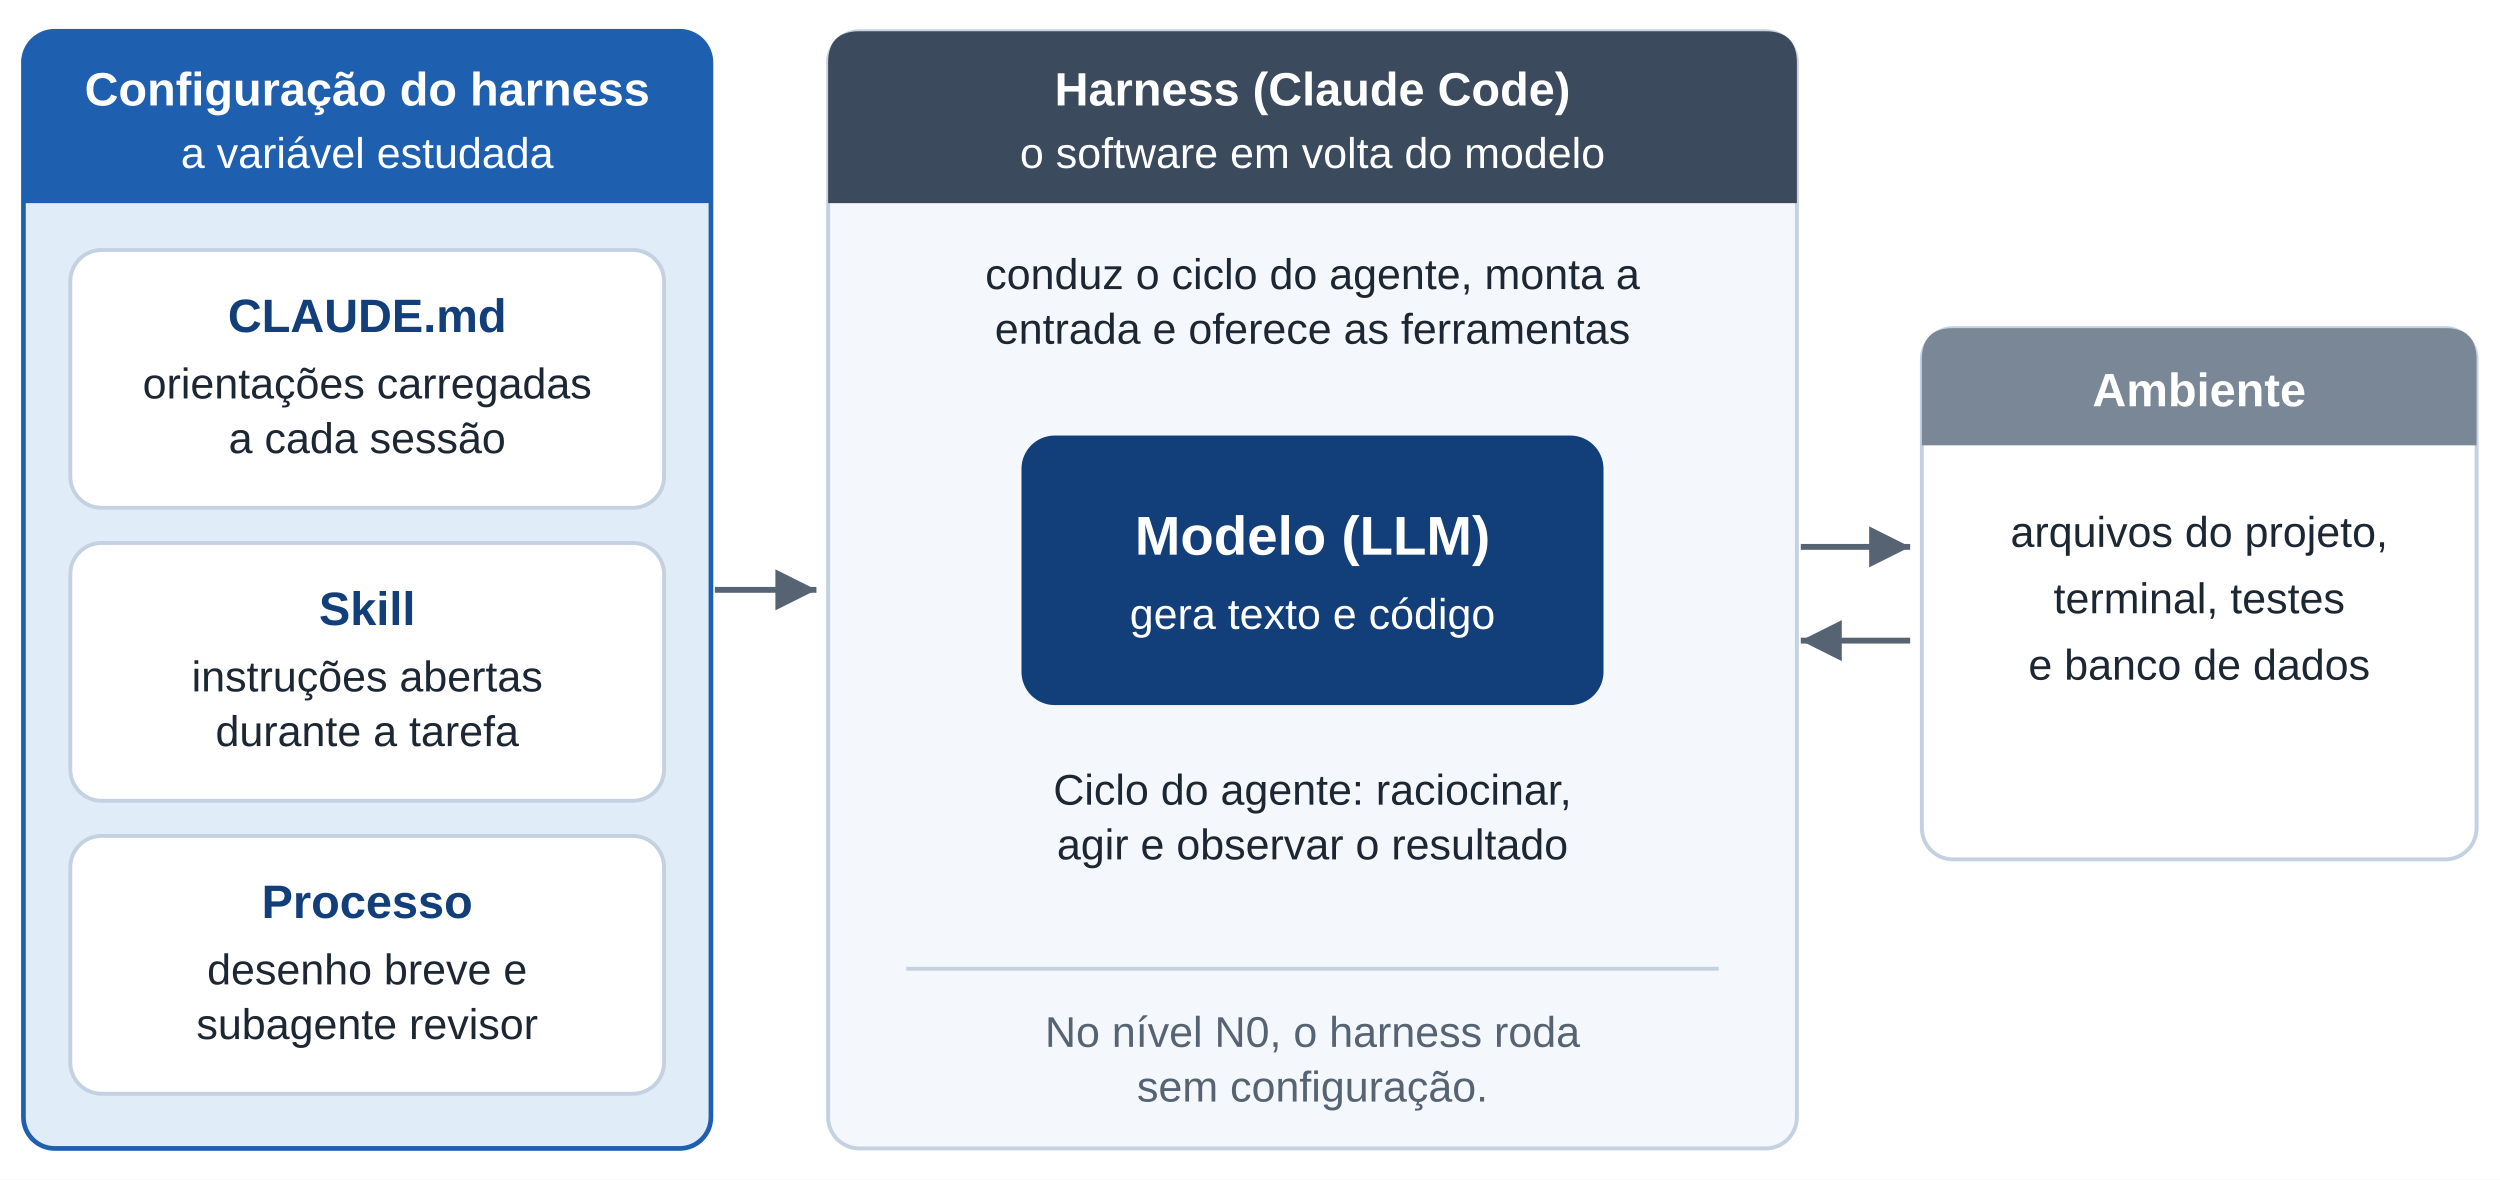
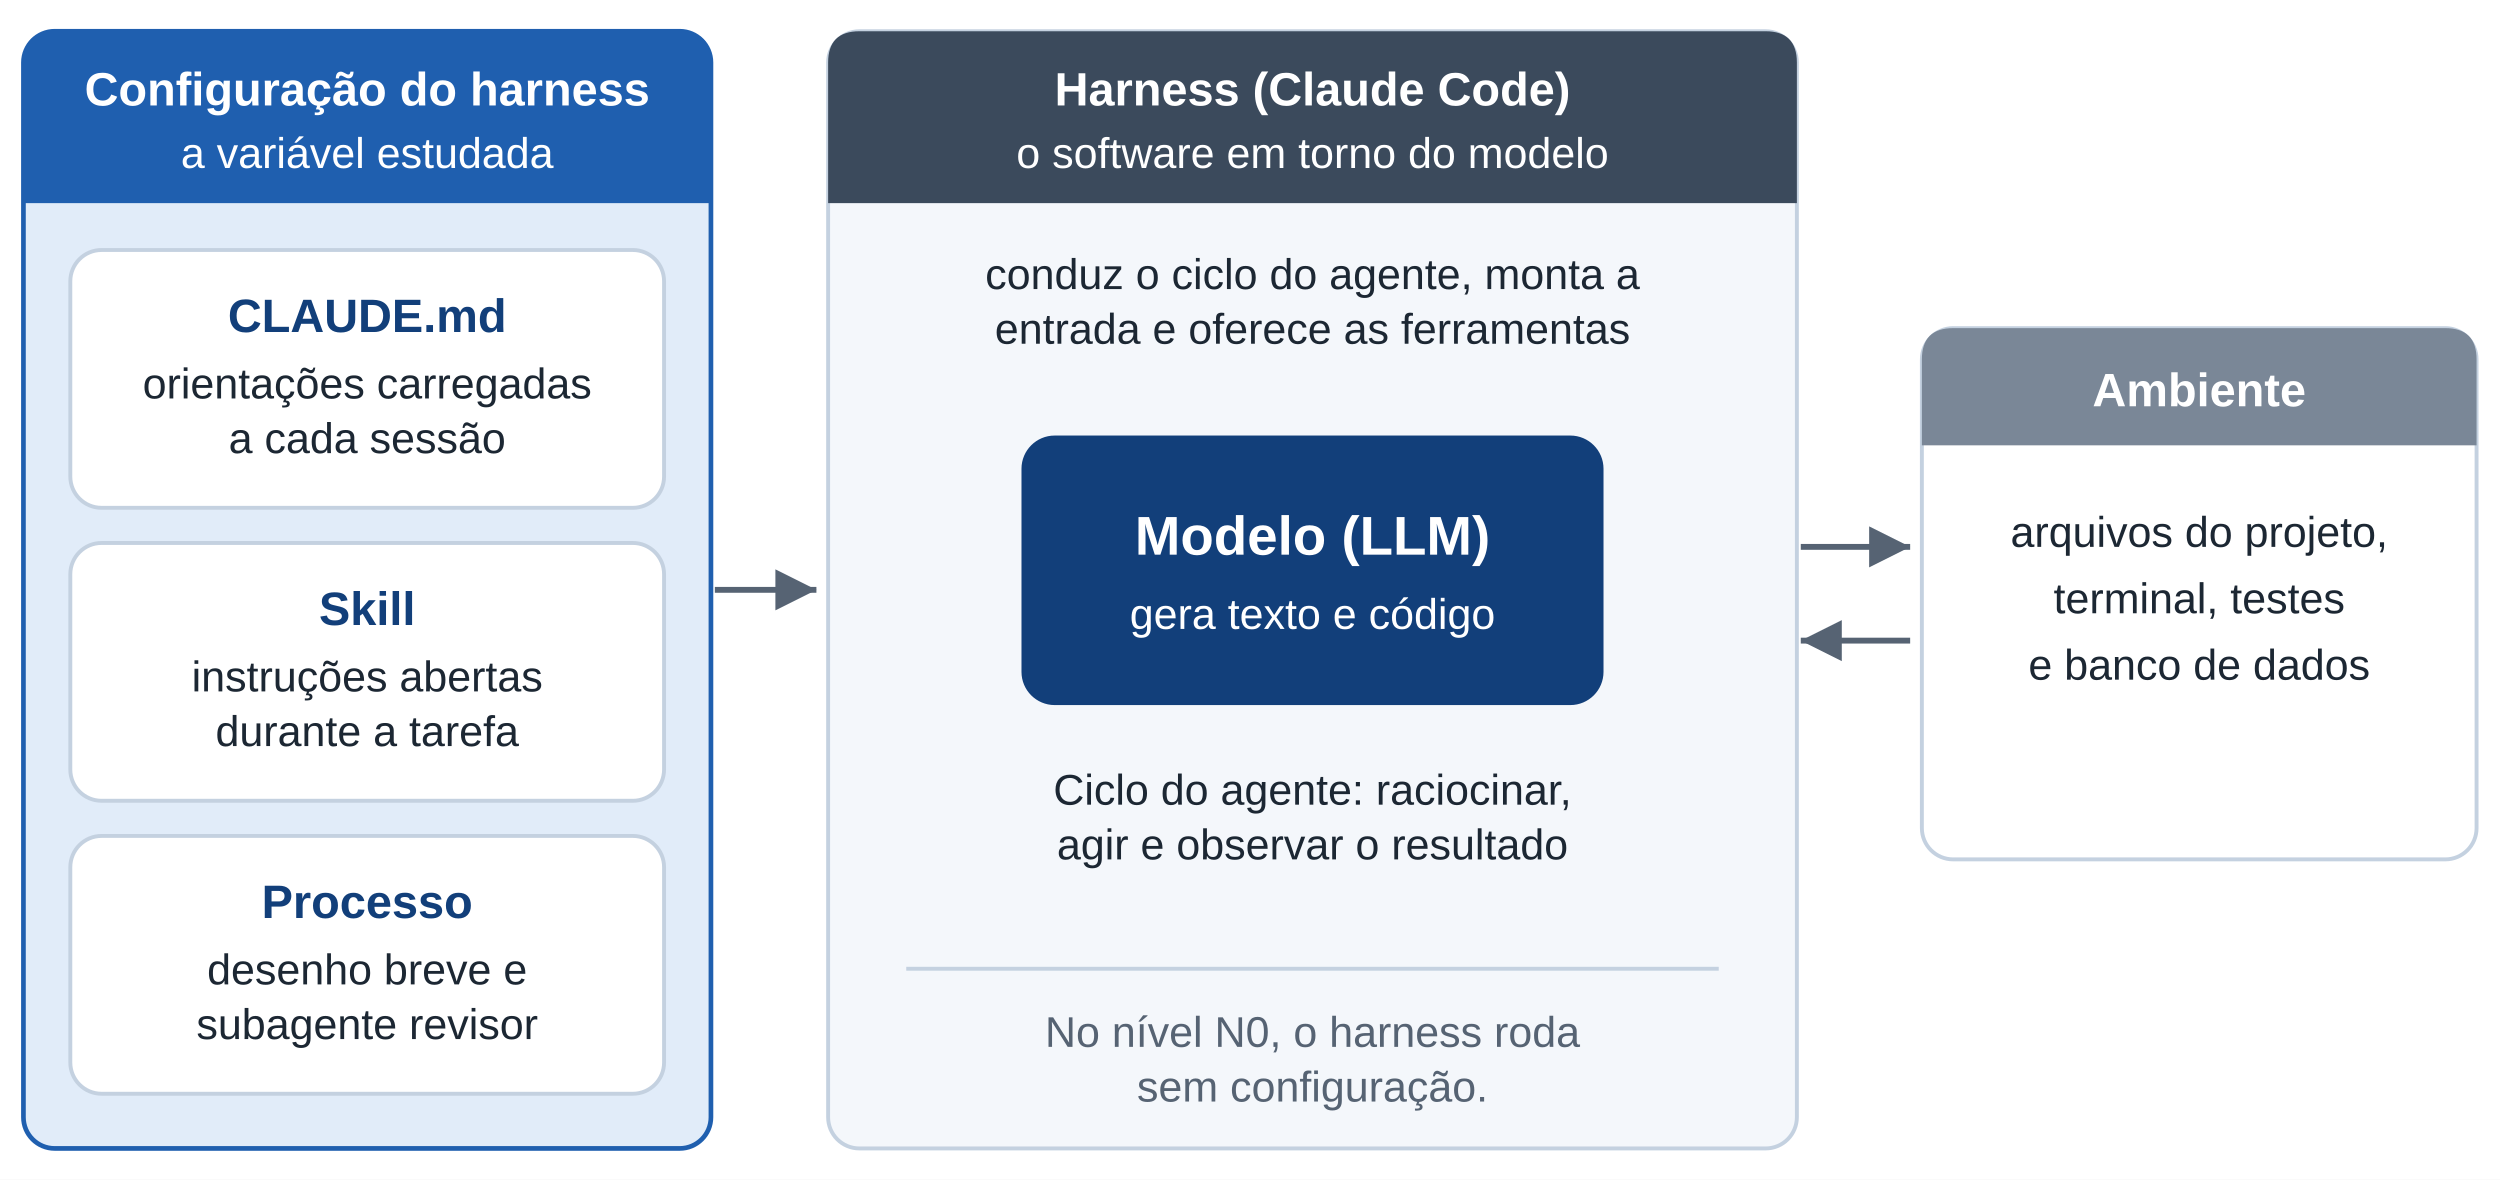
<svg xmlns="http://www.w3.org/2000/svg" viewBox="0 0 640 302" width="640" height="302">
  <defs>
    <marker id="arrow" markerWidth="8" markerHeight="8" refX="7" refY="3.5" orient="auto">
      <path d="M0,0 L7,3.5 L0,7 z" fill="#566373" />
    </marker>
  </defs>
  <rect width="640" height="302" fill="#FFFFFF" />
  <rect x="6" y="8" width="176" height="286" rx="8" fill="#E1ECF9" stroke="#1F5FAF" stroke-width="1.2" />
  <path d="M6,52 V16 Q6,8 14,8 H174 Q182,8 182,16 V52 Z" fill="#1F5FAF" />
  <text x="94" y="27" font-family="Arial" font-size="12" text-anchor="middle" font-weight="bold" fill="#FFFFFF" xml:space="preserve">Configuração do harness</text>
  <text x="94" y="43" font-family="Arial" font-size="11" text-anchor="middle" font-weight="normal" fill="#FFFFFF" xml:space="preserve">a variável estudada</text>
  <rect x="18" y="64" width="152" height="66" rx="8" fill="#FFFFFF" stroke="#C4D1E0" stroke-width="1" />
  <text x="94" y="85" font-family="Arial" font-size="12" text-anchor="middle" font-weight="bold" fill="#123F7A" xml:space="preserve">CLAUDE.md</text>
  <text x="94" y="102" font-family="Arial" font-size="11" text-anchor="middle" font-weight="normal" fill="#1C2733" xml:space="preserve">orientações carregadas</text>
  <text x="94" y="116" font-family="Arial" font-size="11" text-anchor="middle" font-weight="normal" fill="#1C2733" xml:space="preserve">a cada sessão</text>
  <rect x="18" y="139" width="152" height="66" rx="8" fill="#FFFFFF" stroke="#C4D1E0" stroke-width="1" />
  <text x="94" y="160" font-family="Arial" font-size="12" text-anchor="middle" font-weight="bold" fill="#123F7A" xml:space="preserve">Skill</text>
  <text x="94" y="177" font-family="Arial" font-size="11" text-anchor="middle" font-weight="normal" fill="#1C2733" xml:space="preserve">instruções abertas</text>
  <text x="94" y="191" font-family="Arial" font-size="11" text-anchor="middle" font-weight="normal" fill="#1C2733" xml:space="preserve">durante a tarefa</text>
  <rect x="18" y="214" width="152" height="66" rx="8" fill="#FFFFFF" stroke="#C4D1E0" stroke-width="1" />
  <text x="94" y="235" font-family="Arial" font-size="12" text-anchor="middle" font-weight="bold" fill="#123F7A" xml:space="preserve">Processo</text>
  <text x="94" y="252" font-family="Arial" font-size="11" text-anchor="middle" font-weight="normal" fill="#1C2733" xml:space="preserve">desenho breve e</text>
  <text x="94" y="266" font-family="Arial" font-size="11" text-anchor="middle" font-weight="normal" fill="#1C2733" xml:space="preserve">subagente revisor</text>
  <line x1="183" y1="151" x2="209" y2="151" stroke="#566373" stroke-width="1.5" marker-end="url(#arrow)" />
  <rect x="212" y="8" width="248" height="286" rx="8" fill="#F4F7FB" stroke="#C4D1E0" stroke-width="1" />
  <path d="M212,52 V16 Q212,8 220,8 H452 Q460,8 460,16 V52 Z" fill="#3B4A5C" />
  <text x="336" y="27" font-family="Arial" font-size="12" text-anchor="middle" font-weight="bold" fill="#FFFFFF" xml:space="preserve">Harness (Claude Code)</text>
-   <text x="336" y="43" font-family="Arial" font-size="11" text-anchor="middle" font-weight="normal" fill="#FFFFFF" xml:space="preserve">o software em volta do modelo</text>
+   <text x="336" y="43" font-family="Arial" font-size="11" text-anchor="middle" font-weight="normal" fill="#FFFFFF" xml:space="preserve">o software em torno do modelo</text>
  <text x="336" y="74" font-family="Arial" font-size="11" text-anchor="middle" font-weight="normal" fill="#1C2733" xml:space="preserve">conduz o ciclo do agente, monta a</text>
  <text x="336" y="88" font-family="Arial" font-size="11" text-anchor="middle" font-weight="normal" fill="#1C2733" xml:space="preserve">entrada e oferece as ferramentas</text>
  <rect x="262" y="112" width="148" height="68" rx="8" fill="#123F7A" stroke="#123F7A" stroke-width="1" />
  <text x="336" y="142" font-family="Arial" font-size="14" text-anchor="middle" font-weight="bold" fill="#FFFFFF" xml:space="preserve">Modelo (LLM)</text>
  <text x="336" y="161" font-family="Arial" font-size="11" text-anchor="middle" font-weight="normal" fill="#FFFFFF" xml:space="preserve">gera texto e código</text>
  <text x="336" y="206" font-family="Arial" font-size="11" text-anchor="middle" font-weight="normal" fill="#1C2733" xml:space="preserve">Ciclo do agente: raciocinar,</text>
  <text x="336" y="220" font-family="Arial" font-size="11" text-anchor="middle" font-weight="normal" fill="#1C2733" xml:space="preserve">agir e observar o resultado</text>
  <line x1="232" y1="248" x2="440" y2="248" stroke="#C4D1E0" stroke-width="1" />
  <text x="336" y="268" font-family="Arial" font-size="11" text-anchor="middle" font-weight="normal" fill="#566373" xml:space="preserve">No nível N0, o harness roda</text>
  <text x="336" y="282" font-family="Arial" font-size="11" text-anchor="middle" font-weight="normal" fill="#566373" xml:space="preserve">sem configuração.</text>
  <line x1="461" y1="140" x2="489" y2="140" stroke="#566373" stroke-width="1.5" marker-end="url(#arrow)" />
  <line x1="489" y1="164" x2="461" y2="164" stroke="#566373" stroke-width="1.5" marker-end="url(#arrow)" />
  <rect x="492" y="84" width="142" height="136" rx="8" fill="#FFFFFF" stroke="#C4D1E0" stroke-width="1" />
  <path d="M492,114 V92 Q492,84 500,84 H626 Q634,84 634,92 V114 Z" fill="#7A8797" />
  <text x="563" y="104" font-family="Arial" font-size="12" text-anchor="middle" font-weight="bold" fill="#FFFFFF" xml:space="preserve">Ambiente</text>
  <text x="563" y="140" font-family="Arial" font-size="11" text-anchor="middle" font-weight="normal" fill="#1C2733" xml:space="preserve">arquivos do projeto,</text>
  <text x="563" y="157" font-family="Arial" font-size="11" text-anchor="middle" font-weight="normal" fill="#1C2733" xml:space="preserve">terminal, testes</text>
  <text x="563" y="174" font-family="Arial" font-size="11" text-anchor="middle" font-weight="normal" fill="#1C2733" xml:space="preserve">e banco de dados</text>
</svg>
